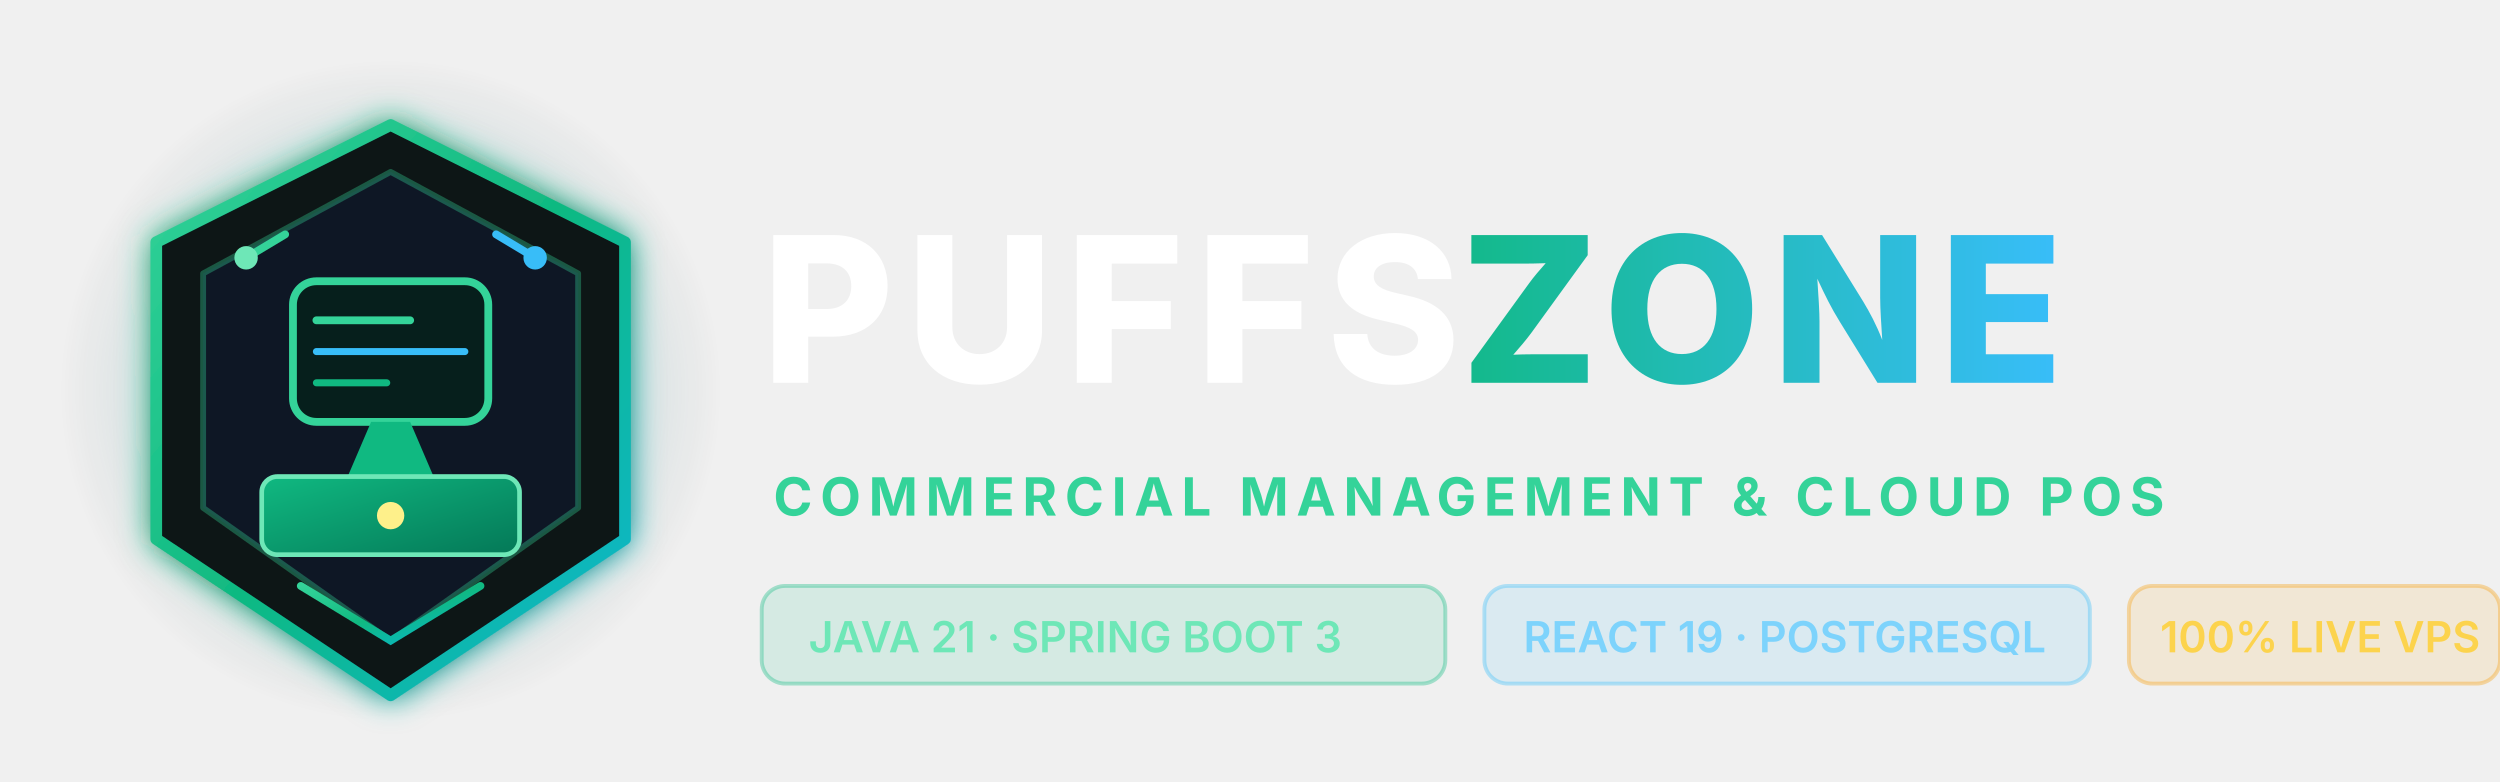
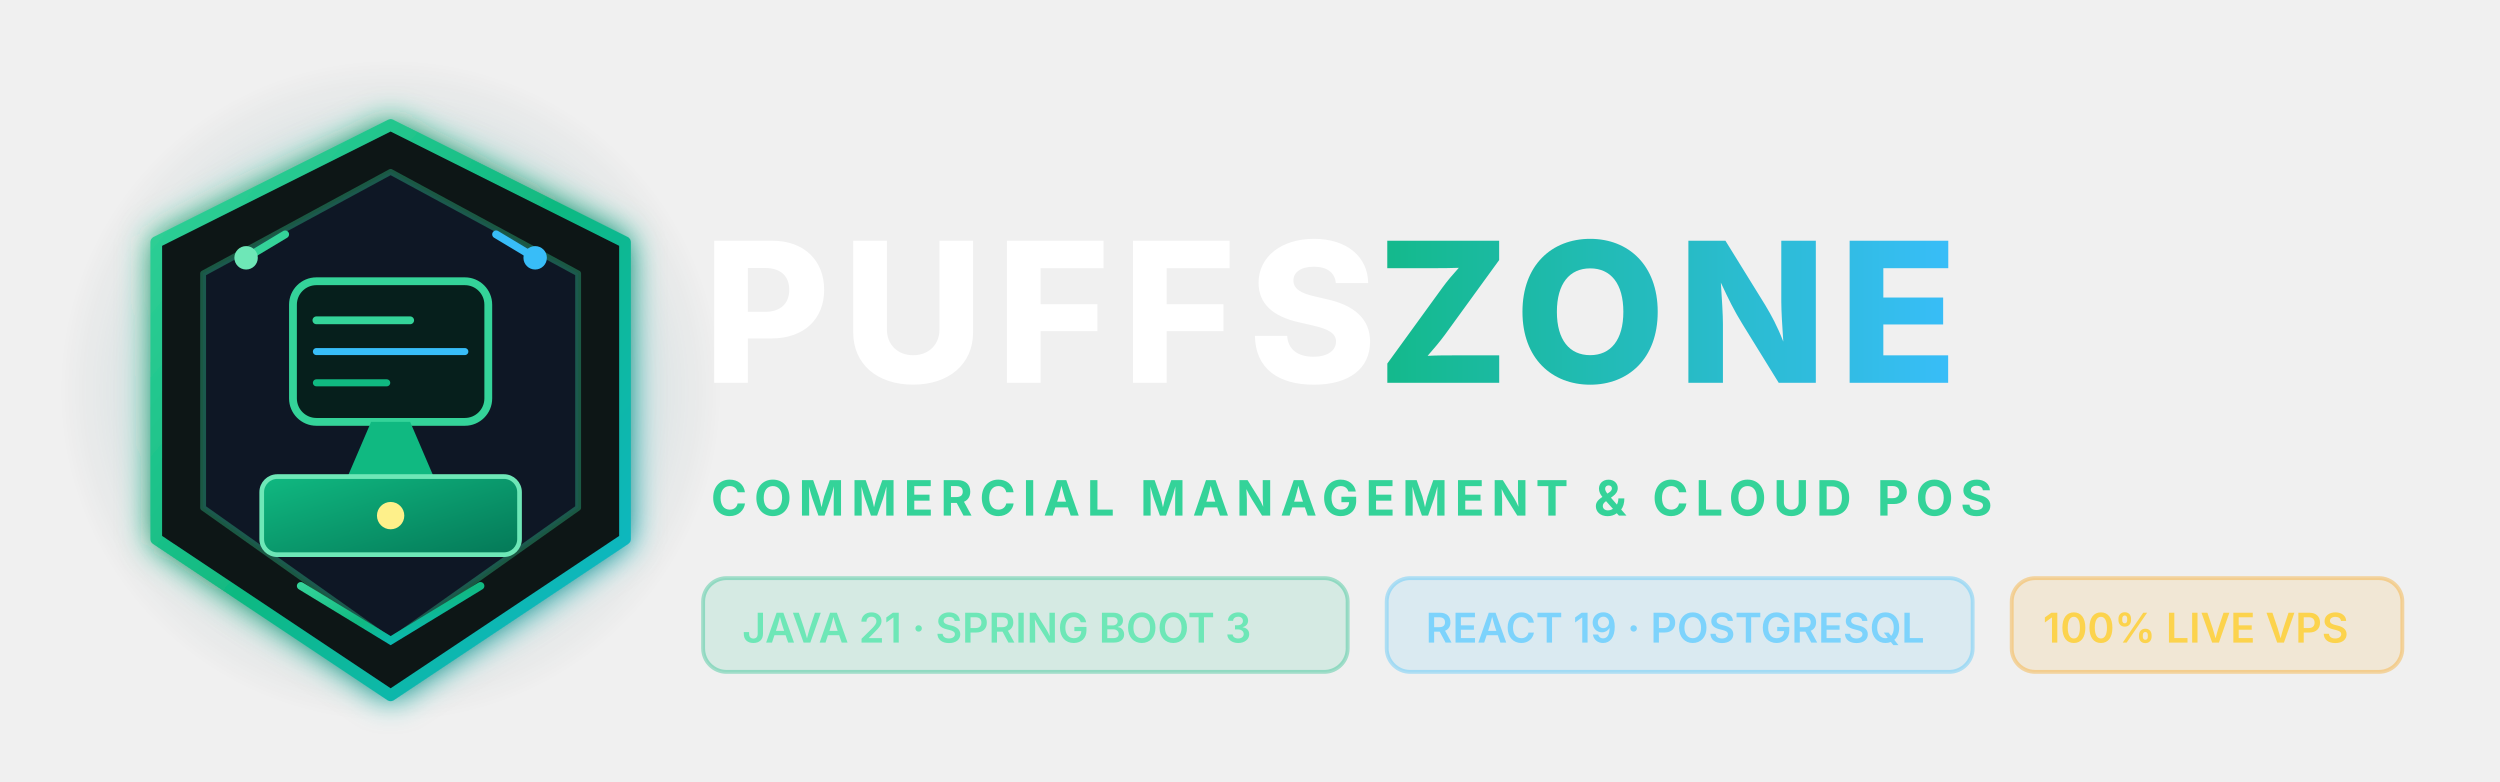
<svg xmlns="http://www.w3.org/2000/svg" viewBox="0 0 640 200" width="100%" height="100%">
  <defs>
    <radialGradient id="puffsGlow" cx="50%" cy="50%" r="50%">
      <stop offset="0%" stop-color="#10b981" stop-opacity="0.35" />
      <stop offset="60%" stop-color="#06b6d4" stop-opacity="0.15" />
      <stop offset="100%" stop-color="#081412" stop-opacity="0" />
    </radialGradient>
    <linearGradient id="puffsGrad" x1="0%" y1="0%" x2="100%" y2="100%">
      <stop offset="0%" stop-color="#34d399" />
      <stop offset="50%" stop-color="#10b981" />
      <stop offset="100%" stop-color="#06b6d4" />
    </linearGradient>
    <linearGradient id="puffsCoreGrad" x1="0%" y1="0%" x2="100%" y2="100%">
      <stop offset="0%" stop-color="#10b981" />
      <stop offset="100%" stop-color="#047857" />
    </linearGradient>
    <linearGradient id="puffsTextGrad" x1="0%" y1="0%" x2="100%" y2="0%">
      <stop offset="0%" stop-color="#34d399" />
      <stop offset="50%" stop-color="#10b981" />
      <stop offset="100%" stop-color="#38bdf8" />
    </linearGradient>
    <filter id="puffsNeon" x="-20%" y="-20%" width="140%" height="140%">
      <feGaussianBlur stdDeviation="4" result="blur" />
      <feComposite in="SourceGraphic" in2="blur" operator="over" />
    </filter>
  </defs>
  <circle cx="100" cy="100" r="85" fill="url(#puffsGlow)" />
  <g transform="translate(25, 20)">
    <path d="M 75,12               L 135,42               L 135,118               L 75,158               L 15,118               L 15,42 Z" fill="#0a1518" stroke="url(#puffsGrad)" stroke-width="3" stroke-linejoin="round" filter="url(#puffsNeon)" />
    <path d="M 75,24               L 123,50               L 123,110               L 75,144               L 27,110               L 27,50 Z" fill="rgba(15, 23, 42, 0.75)" stroke="rgba(52, 211, 153, 0.35)" stroke-width="1.5" stroke-linejoin="round" />
    <rect x="50" y="52" width="50" height="36" rx="6" fill="#061f1c" stroke="#34d399" stroke-width="2" />
    <line x1="56" y1="62" x2="80" y2="62" stroke="#34d399" stroke-width="2" stroke-linecap="round" />
    <line x1="56" y1="70" x2="94" y2="70" stroke="#38bdf8" stroke-width="1.8" stroke-linecap="round" />
    <line x1="56" y1="78" x2="74" y2="78" stroke="#10b981" stroke-width="1.8" stroke-linecap="round" />
    <path d="M 70,88 L 80,88 L 86,102 L 64,102 Z" fill="#10b981" />
    <rect x="42" y="102" width="66" height="20" rx="4" fill="url(#puffsCoreGrad)" stroke="#6ee7b7" stroke-width="1.2" />
    <circle cx="75" cy="112" r="3.5" fill="#fef08a" />
    <line x1="38" y1="46" x2="48" y2="40" stroke="#34d399" stroke-width="2" stroke-linecap="round" />
    <circle cx="38" cy="46" r="3" fill="#6ee7b7" />
    <line x1="112" y1="46" x2="102" y2="40" stroke="#38bdf8" stroke-width="2" stroke-linecap="round" />
    <circle cx="112" cy="46" r="3" fill="#38bdf8" />
    <path d="M 52,130 L 75,144 L 98,130" fill="none" stroke="url(#puffsGrad)" stroke-width="2" stroke-linecap="round" />
  </g>
-   <g transform="translate(195, 20)">
-     <text x="0" y="78" font-family="'Poppins', 'Inter', 'Segoe UI', sans-serif" font-weight="800" font-size="52" fill="#ffffff" letter-spacing="3">
+   <g transform="translate(180, 20)">
+     <text x="0" y="78" font-family="'Poppins', 'Inter', 'Segoe UI', sans-serif" font-weight="800" font-size="50" fill="#ffffff" letter-spacing="3">
      PUFFS<tspan fill="url(#puffsTextGrad)">ZONE</tspan>
    </text>
-     <text x="3" y="112" font-family="'Inter', 'Segoe UI', sans-serif" font-weight="700" font-size="13.5" fill="#34d399" letter-spacing="2">
+     <text x="2" y="112" font-family="'Inter', 'Segoe UI', sans-serif" font-weight="700" font-size="12.5" fill="#34d399" letter-spacing="1.8">
      COMMERCIAL MANAGEMENT &amp; CLOUD POS
    </text>
-     <g transform="translate(0, 130)">
-       <rect x="0" y="0" width="175" height="25" rx="6" fill="rgba(16, 185, 129, 0.12)" stroke="rgba(16, 185, 129, 0.35)" stroke-width="1" />
-       <text x="12" y="17" font-family="'Inter', sans-serif" font-weight="600" font-size="11" fill="#6ee7b7">JAVA 21 · SPRING BOOT 3</text>
-       <rect x="185" y="0" width="155" height="25" rx="6" fill="rgba(56, 189, 248, 0.12)" stroke="rgba(56, 189, 248, 0.35)" stroke-width="1" />
-       <text x="195" y="17" font-family="'Inter', sans-serif" font-weight="600" font-size="11" fill="#7dd3fc">REACT 19 · POSTGRESQL</text>
-       <rect x="350" y="0" width="95" height="25" rx="6" fill="rgba(245, 158, 11, 0.12)" stroke="rgba(245, 158, 11, 0.35)" stroke-width="1" />
-       <text x="358" y="17" font-family="'Inter', sans-serif" font-weight="600" font-size="11" fill="#fcd34d">100% LIVE VPS</text>
+     <g transform="translate(0, 128)">
+       <rect x="0" y="0" width="165" height="24" rx="6" fill="rgba(16, 185, 129, 0.12)" stroke="rgba(16, 185, 129, 0.35)" stroke-width="1" />
+       <text x="10" y="16.5" font-family="'Inter', sans-serif" font-weight="600" font-size="10.5" fill="#6ee7b7">JAVA 21 · SPRING BOOT 3</text>
+       <rect x="175" y="0" width="150" height="24" rx="6" fill="rgba(56, 189, 248, 0.12)" stroke="rgba(56, 189, 248, 0.35)" stroke-width="1" />
+       <text x="185" y="16.5" font-family="'Inter', sans-serif" font-weight="600" font-size="10.5" fill="#7dd3fc">REACT 19 · POSTGRESQL</text>
+       <rect x="335" y="0" width="100" height="24" rx="6" fill="rgba(245, 158, 11, 0.12)" stroke="rgba(245, 158, 11, 0.35)" stroke-width="1" />
+       <text x="343" y="16.5" font-family="'Inter', sans-serif" font-weight="600" font-size="10.5" fill="#fcd34d">100% LIVE VPS</text>
    </g>
  </g>
</svg>
